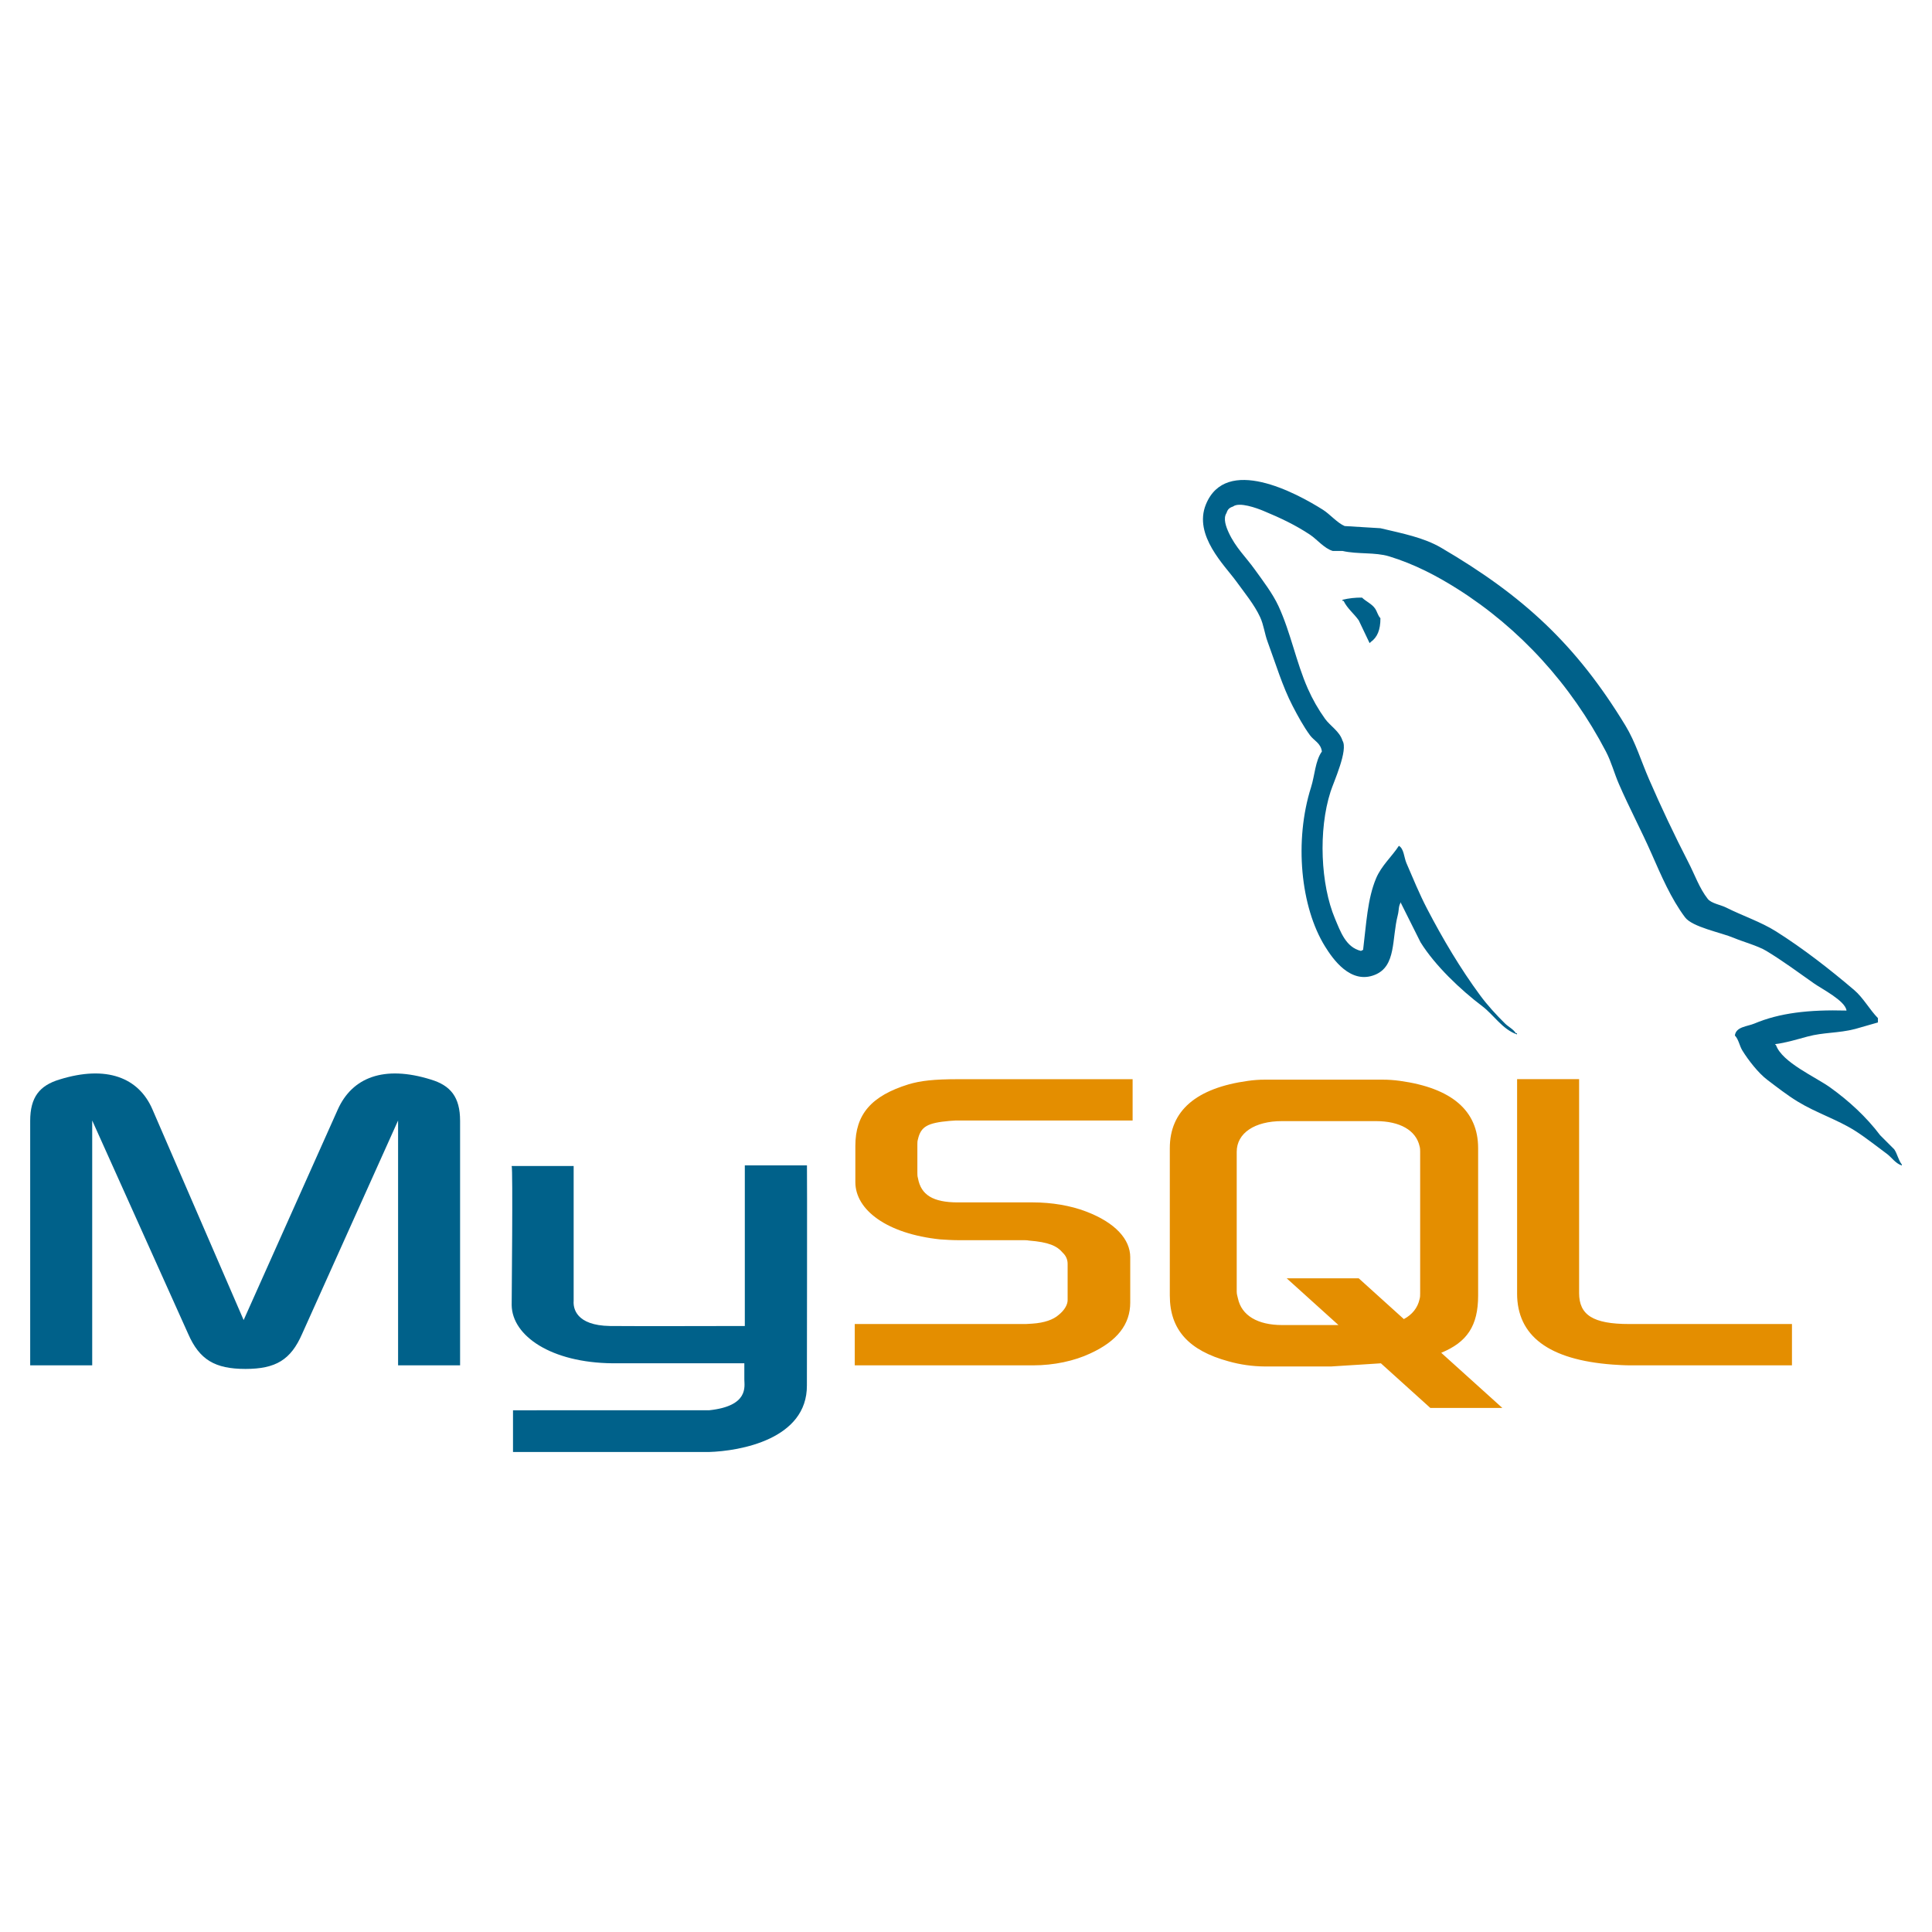
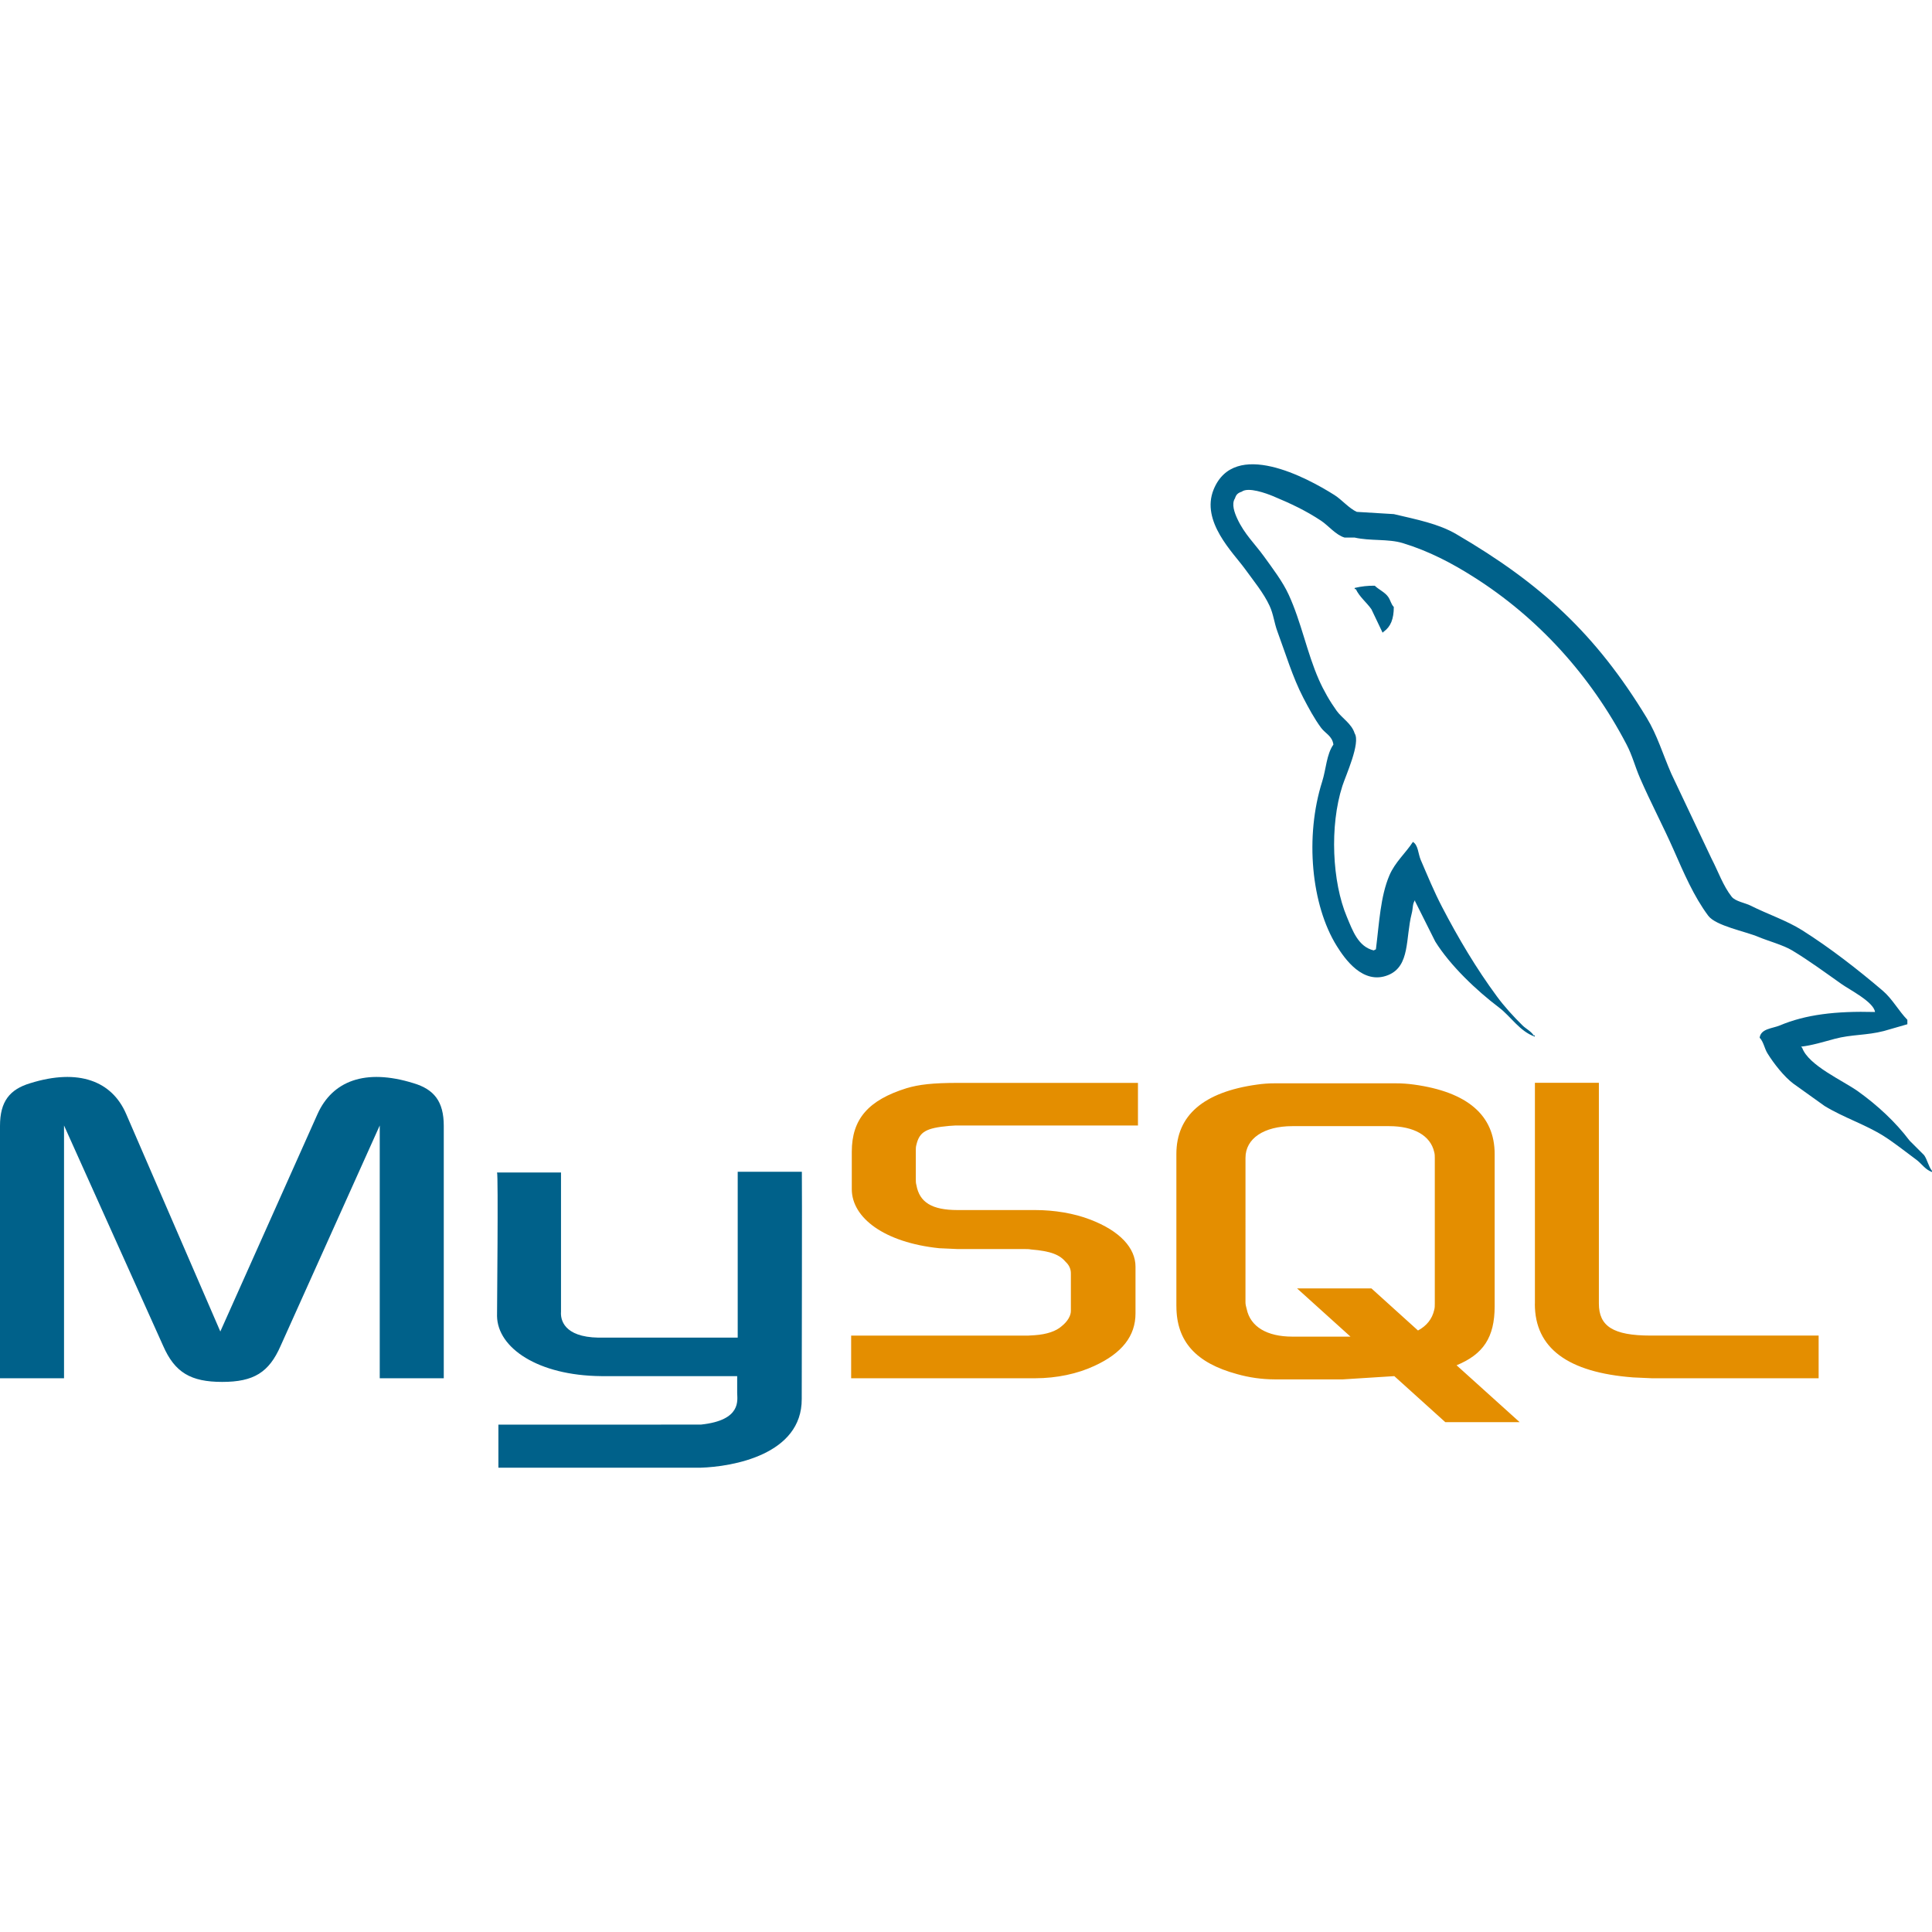
<svg xmlns="http://www.w3.org/2000/svg" width="100" height="100" viewBox="0 0 128 128">
-   <path fill="#00618A" d="M2.001 90.458h4.108V74.235l6.36 14.143c.75 1.712 1.777 2.317 3.792 2.317s3.003-.605 3.753-2.317l6.36-14.143v16.223h4.108V74.262c0-1.58-.632-2.345-1.936-2.739-3.121-.974-5.215-.131-6.163 1.976l-6.241 13.958-6.043-13.959c-.909-2.106-3.042-2.949-6.163-1.976C2.632 71.917 2 72.681 2 74.261v16.197zm31.898-13.206h4.107v8.938c-.038.485.156 1.625 2.406 1.661 1.148.018 8.862 0 8.934 0V77.208h4.117c.019 0-.004 14.514-.004 14.574.022 3.58-4.441 4.357-6.499 4.417H33.988v-2.764c.022 0 12.963.003 12.995-.001 2.645-.279 2.332-1.593 2.331-2.035v-1.078h-8.731c-4.062-.037-6.65-1.81-6.683-3.85-.002-.187.089-9.129-.001-9.219z" />
-   <path fill="#E48E00" d="M56.63 90.458h11.812c1.383 0 2.727-.289 3.793-.789 1.777-.816 2.646-1.922 2.646-3.372v-3.002c0-1.185-.987-2.292-2.923-3.028-1.027-.396-2.292-.605-3.517-.605h-4.978c-1.659 0-2.449-.5-2.646-1.606-.039-.132-.039-.237-.039-.369v-1.87c0-.105 0-.211.039-.342.197-.843.632-1.08 2.094-1.212l.395-.026h11.733v-2.738H63.504c-1.659 0-2.528.105-3.318.342-2.449.764-3.517 1.975-3.517 4.082v2.396c0 1.844 2.095 3.424 5.61 3.793.396.025.79.053 1.185.053h4.267c.158 0 .316 0 .435.025 1.304.105 1.856.343 2.252.816a.98.98 0 01.315.737v2.397c0 .289-.197.658-.592.974-.355.316-.948.527-1.738.58l-.435.026H56.63v2.738zm43.881-4.766c0 2.817 2.094 4.397 6.32 4.714.395.026.79.052 1.185.052h10.706V87.72h-10.784c-2.41 0-3.318-.606-3.318-2.055V71.497h-4.108v14.195zm-23.008.142v-9.765c0-2.48 1.742-3.985 5.186-4.46a7.8 7.8 0 011.108-.079h7.799c.396 0 .752.026 1.147.079 3.444.475 5.187 1.979 5.187 4.46v9.765c0 2.014-.74 3.09-2.445 3.792l4.048 3.653h-4.771l-3.274-2.956-3.296.209h-4.395a9.075 9.075 0 01-2.414-.343c-2.613-.712-3.88-2.085-3.88-4.355zm4.434-.237c0 .132.039.265.079.423.237 1.135 1.307 1.768 2.929 1.768h3.732l-3.428-3.095h4.771l2.989 2.7c.552-.295.914-.743 1.041-1.32.039-.132.039-.264.039-.396v-9.368c0-.105 0-.238-.039-.37-.238-1.056-1.307-1.662-2.89-1.662h-6.216c-1.82 0-3.008.792-3.008 2.032v9.288z" />
-   <path fill="#00618A" d="M122.336 66.952c-2.525-.069-4.454.166-6.104.861-.469.198-1.216.203-1.292.79.257.271.297.674.502 1.006.394.637 1.059 1.491 1.652 1.938.647.489 1.315 1.013 2.011 1.437 1.235.754 2.615 1.184 3.806 1.938.701.446 1.397 1.006 2.082 1.509.339.247.565.634 1.006.789v-.071c-.231-.294-.291-.698-.503-1.006l-.934-.934c-.913-1.212-2.071-2.275-3.304-3.159-.982-.705-3.18-1.658-3.59-2.801l-.072-.071c.696-.079 1.512-.331 2.154-.503 1.08-.29 2.045-.215 3.16-.503l1.508-.432v-.286c-.563-.578-.966-1.344-1.58-1.867-1.607-1.369-3.363-2.737-5.17-3.879-1.002-.632-2.241-1.043-3.304-1.579-.356-.181-.984-.274-1.221-.575-.559-.711-.862-1.612-1.293-2.441a93.068 93.068 0 01-2.585-5.458c-.544-1.245-.9-2.473-1.579-3.59-3.261-5.361-6.771-8.597-12.208-11.777-1.157-.677-2.55-.943-4.021-1.292l-2.37-.144c-.481-.201-.983-.791-1.436-1.077-1.802-1.138-6.422-3.613-7.756-.358-.842 2.054 1.26 4.058 2.011 5.099.527.73 1.203 1.548 1.58 2.369.248.54.29 1.081.503 1.652.521 1.406.976 2.937 1.651 4.236.341.658.718 1.351 1.149 1.939.264.36.718.52.789 1.077-.443.62-.469 1.584-.718 2.369-1.122 3.539-.699 7.938.934 10.557.501.805 1.681 2.529 3.303 1.867 1.419-.578 1.103-2.369 1.509-3.95.092-.357.035-.621.215-.861v.072l1.293 2.585c.957 1.541 2.654 3.15 4.093 4.237.746.563 1.334 1.538 2.298 1.867v-.073h-.071c-.188-.291-.479-.411-.719-.646-.562-.551-1.187-1.235-1.651-1.867-1.309-1.776-2.465-3.721-3.519-5.745-.503-.966-.94-2.032-1.364-3.016-.164-.379-.162-.953-.502-1.148-.466.72-1.149 1.303-1.509 2.154-.574 1.36-.648 3.019-.861 4.739l-.144.071c-1.001-.241-1.352-1.271-1.724-2.154-.94-2.233-1.115-5.83-.287-8.401.214-.666 1.181-2.761.789-3.376-.187-.613-.804-.967-1.148-1.437a11.222 11.222 0 01-1.149-2.011c-.77-1.741-1.129-3.696-1.938-5.457-.388-.842-1.042-1.693-1.58-2.441-.595-.83-1.262-1.44-1.724-2.442-.164-.356-.387-.927-.144-1.293.077-.247.188-.35.432-.431.416-.321 1.576.107 2.01.287 1.152.479 2.113.934 3.089 1.58.468.311.941.911 1.508 1.077h.646c1.011.232 2.144.071 3.088.358 1.67.508 3.166 1.297 4.524 2.155 4.139 2.614 7.522 6.334 9.838 10.772.372.715.534 1.396.861 2.154.662 1.528 1.496 3.101 2.154 4.596.657 1.491 1.298 2.996 2.227 4.237.488.652 2.374 1.002 3.231 1.364.601.254 1.585.519 2.154.861 1.087.656 2.141 1.437 3.16 2.155.509.362 2.076 1.149 2.154 1.798zM90.237 39.593a5.124 5.124 0 00-1.293.144v.071h.072c.251.517.694.849 1.005 1.293l.719 1.508.071-.071c.445-.313.648-.814.646-1.58-.179-.188-.205-.423-.359-.646-.204-.3-.602-.468-.861-.719z" />
+   <path fill="#00618A" d="M0 91.313h4.242V74.566l6.566 14.598c.773 1.77 1.832 2.391 3.914 2.391s3.098-.621 3.871-2.391l6.566-14.598v16.746h4.242V74.594c0-1.633-.652-2.422-2-2.828-3.223-1.004-5.383-.137-6.363 2.039l-6.441 14.41-6.238-14.41c-.937-2.176-3.14-3.043-6.359-2.039-1.348.406-2 1.195-2 2.828zM32.93 77.68h4.238v9.227c-.039.5.16 1.676 2.484 1.715h9.223V77.633h4.25c.02 0-.008 14.984-.008 15.047.023 3.695-4.582 4.496-6.707 4.559H33.02v-2.852l13.414-.004c2.73-.285 2.406-1.645 2.406-2.098v-1.113h-9.012c-4.195-.039-6.863-1.871-6.898-3.977-.004-.191.09-9.422 0-9.516zm0 0" />
+   <path fill="#E48E00" d="M56.391 91.313h12.195c1.426 0 2.813-.301 3.914-.816 1.836-.84 2.73-1.984 2.73-3.48v-3.098c0-1.223-1.016-2.367-3.016-3.125-1.059-.41-2.367-.625-3.629-.625h-5.141c-1.711 0-2.527-.516-2.73-1.656-.039-.137-.039-.246-.039-.383V76.2c0-.109 0-.219.039-.355.203-.867.652-1.113 2.16-1.25l.41-.027h12.109v-2.824H63.488c-1.711 0-2.609.109-3.426.352-2.527.789-3.629 2.039-3.629 4.215v2.473c0 1.902 2.16 3.535 5.789 3.914l1.223.055h4.406c.164 0 .324 0 .449.027 1.344.109 1.914.355 2.324.844.211.195.332.473.324.758v2.477c0 .297-.203.68-.609 1.004-.367.328-.98.543-1.793.598l-.449.027H56.391zm45.297-4.922c0 2.91 2.164 4.539 6.523 4.867l1.227.055h11.051v-2.828h-11.133c-2.488 0-3.426-.625-3.426-2.121V71.738h-4.238V86.39zm-23.75.148V76.457c0-2.559 1.801-4.113 5.355-4.602a7.976 7.976 0 0 1 1.145-.082h8.047c.41 0 .777.027 1.188.082 3.555.488 5.352 2.043 5.352 4.602v10.082c0 2.078-.762 3.188-2.523 3.914l4.18 3.77h-4.926l-3.379-3.051-3.402.215H84.44a9.23 9.23 0 0 1-2.492-.352c-2.699-.734-4.008-2.152-4.008-4.496zm4.578-.246c0 .137.039.273.082.438.246 1.172 1.348 1.824 3.023 1.824h3.852l-3.539-3.195h4.926l3.086 2.789c.57-.305.941-.766 1.074-1.363.039-.137.039-.273.039-.41v-9.668c0-.109 0-.246-.039-.383-.246-1.09-1.348-1.715-2.984-1.715h-6.414c-1.879 0-3.105.816-3.105 2.098zm0 0" />
+   <path fill="#00618A" d="M124.219 67.047c-2.605-.07-4.598.172-6.301.891-.484.203-1.258.207-1.336.813.266.281.309.699.52 1.039.406.66 1.094 1.539 1.707 2l2.074 1.484c1.273.777 2.699 1.223 3.93 2 .723.461 1.441 1.039 2.148 1.559.348.254.582.656 1.039.816v-.074c-.238-.305-.301-.723-.52-1.039l-.965-.965c-.941-1.25-2.137-2.348-3.41-3.262-1.016-.727-3.281-1.711-3.707-2.891l-.074-.074c.719-.078 1.563-.34 2.223-.516 1.117-.301 2.113-.223 3.262-.52l1.559-.449v-.293c-.582-.598-.996-1.387-1.633-1.93-1.656-1.41-3.469-2.824-5.336-4.004-1.035-.652-2.312-1.074-3.41-1.629-.367-.187-1.016-.281-1.262-.594-.574-.734-.887-1.664-1.332-2.52l-2.668-5.633c-.562-1.285-.93-2.555-1.633-3.707-3.363-5.535-6.988-8.875-12.602-12.156-1.191-.699-2.633-.973-4.148-1.332l-2.449-.148c-.496-.211-1.012-.82-1.48-1.113-1.859-1.176-6.629-3.73-8.008-.371-.867 2.121 1.301 4.191 2.078 5.266.543.754 1.242 1.598 1.629 2.445.258.555.301 1.113.52 1.703.539 1.453 1.008 3.031 1.707 4.375.352.68.738 1.395 1.184 2 .273.371.742.539.816 1.113-.457.641-.484 1.633-.742 2.445-1.16 3.652-.723 8.191.965 10.898.516.828 1.734 2.609 3.41 1.926 1.465-.598 1.137-2.445 1.555-4.078.098-.367.039-.641.223-.887v.074l1.336 2.668c.988 1.59 2.738 3.25 4.223 4.371.773.582 1.379 1.59 2.375 1.93V68.6h-.074c-.195-.297-.496-.422-.742-.664-.582-.57-1.227-1.277-1.703-1.93-1.352-1.832-2.547-3.84-3.633-5.93-.52-.996-.973-2.098-1.41-3.113-.168-.391-.164-.984-.516-1.184-.48.742-1.187 1.344-1.559 2.223-.594 1.402-.668 3.117-.891 4.891l-.148.074c-1.031-.25-1.395-1.312-1.777-2.223-.973-2.305-1.152-6.02-.297-8.672.219-.687 1.219-2.852.813-3.484-.191-.633-.828-1-1.184-1.484a11.7 11.7 0 0 1-1.187-2.074c-.793-1.801-1.164-3.816-2-5.633-.398-.871-1.074-1.75-1.629-2.523-.617-.855-1.305-1.484-1.781-2.52-.168-.367-.398-.957-.148-1.336.078-.254.195-.359.445-.441.43-.332 1.629.109 2.074.293 1.191.496 2.184.965 3.191 1.633.48.32.969.941 1.555 1.113h.668c1.043.238 2.211.07 3.188.367 1.723.523 3.27 1.34 4.668 2.227 4.273 2.695 7.766 6.535 10.156 11.117.387.738.551 1.441.891 2.223.684 1.578 1.543 3.203 2.223 4.746s1.34 3.094 2.297 4.375c.504.672 2.453 1.031 3.336 1.406.621.262 1.637.535 2.223.891 1.125.676 2.211 1.48 3.266 2.223.523.375 2.141 1.188 2.223 1.855zM91.082 38.805a5.26 5.26 0 0 0-1.332.148v.074h.074c.258.535.715.879 1.035 1.336l.742 1.555.074-.07c.461-.324.668-.844.668-1.633-.187-.195-.211-.437-.371-.668-.211-.309-.621-.48-.891-.742zm0 0" />
</svg>
